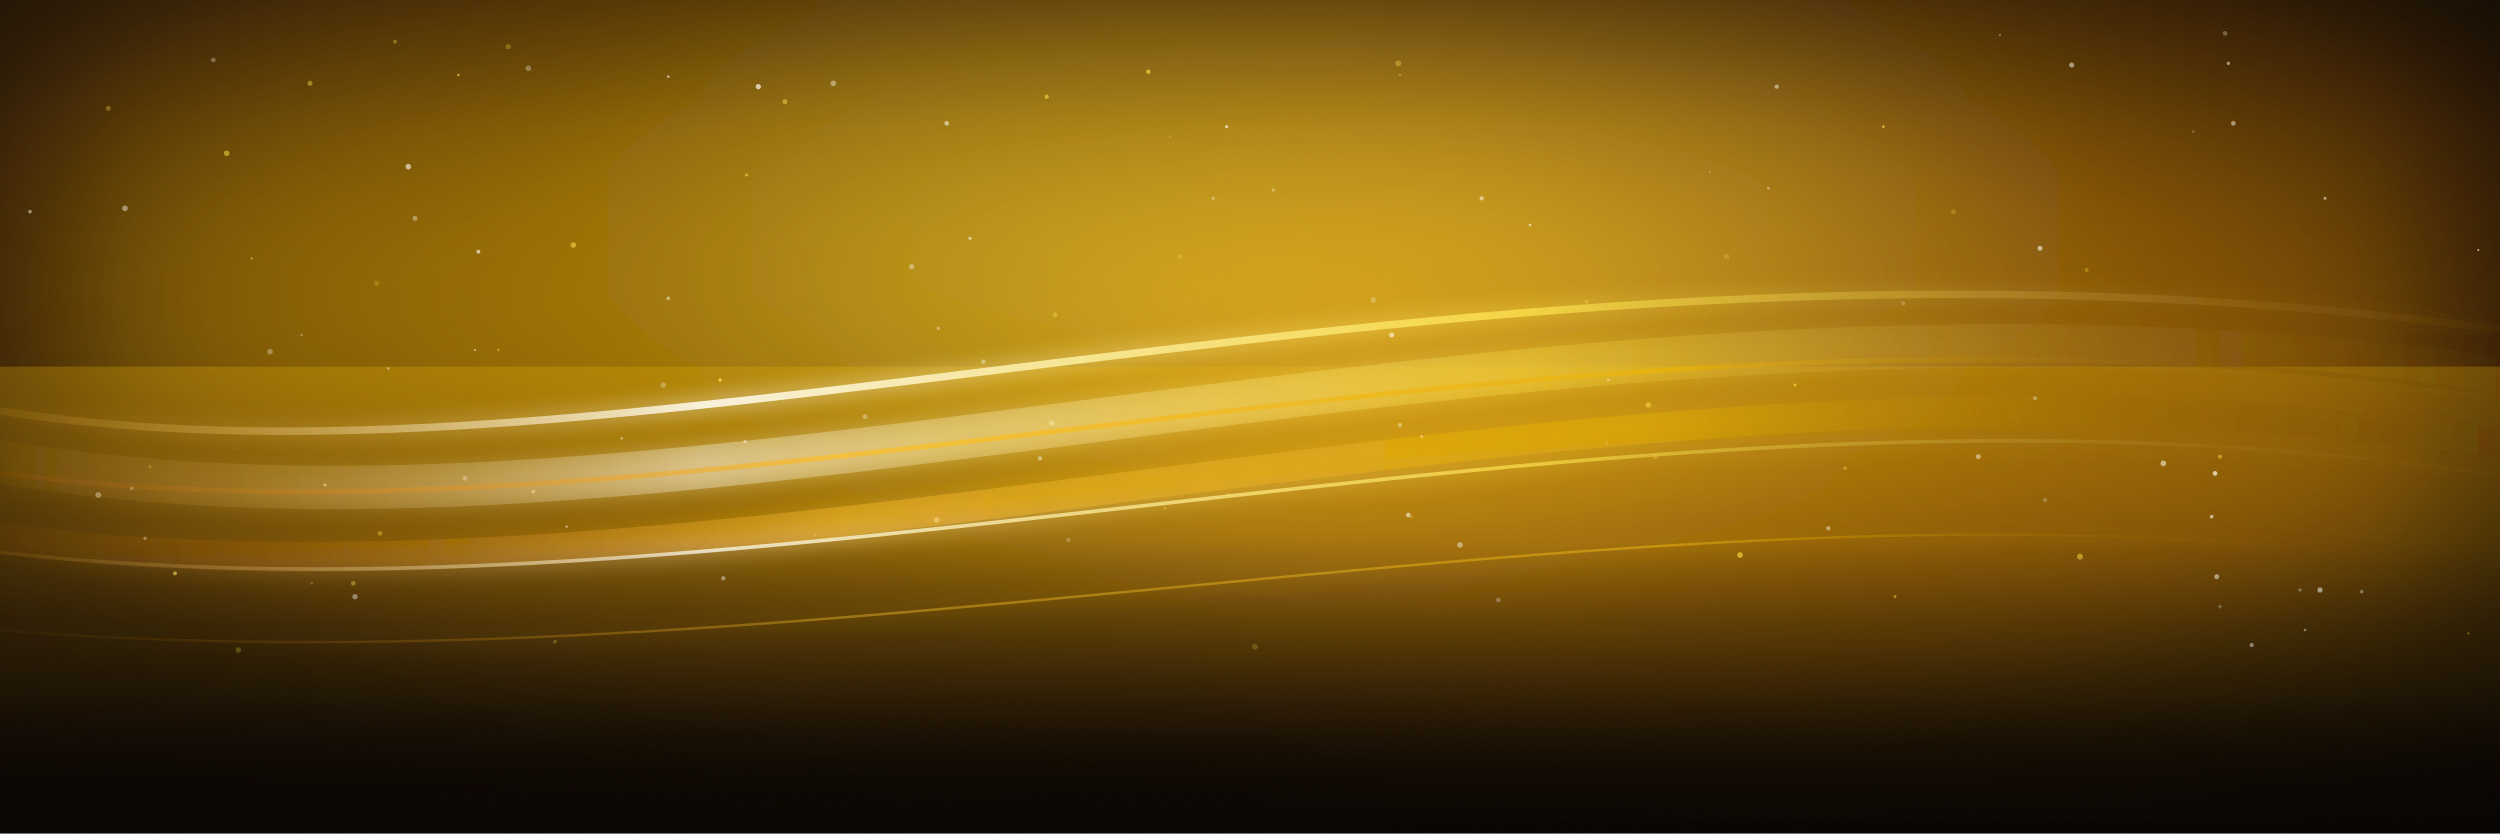
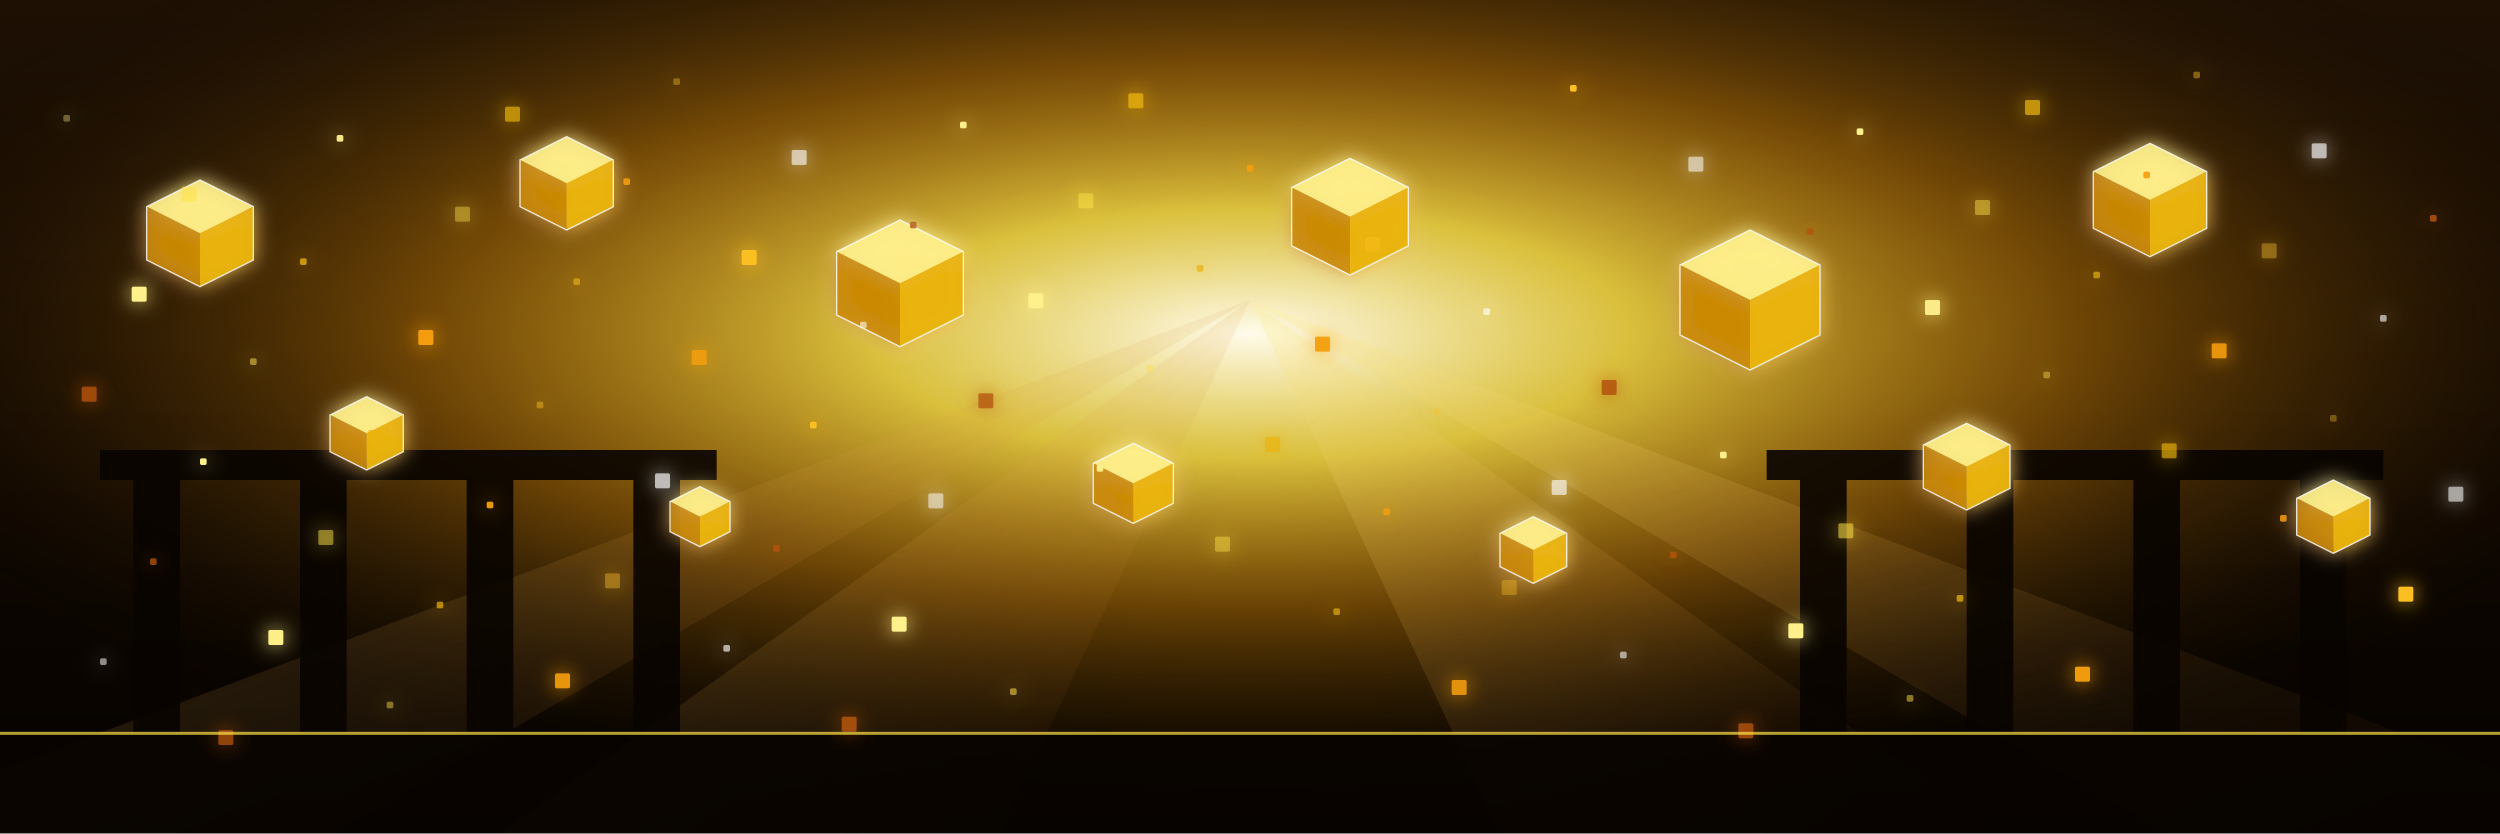
<svg xmlns="http://www.w3.org/2000/svg" viewBox="0 0 1500 500" width="1500" height="500" preserveAspectRatio="xMidYMid slice">
  <defs>
-     <linearGradient id="b5-bg" x1="0" y1="0" x2="1" y2="1">
+     <linearGradient id="b5-bg" x1="0" y1="0" x2="0" y2="1">
      <stop offset="0%" stop-color="#1e1003" />
-       <stop offset="45%" stop-color="#100801" />
+       <stop offset="45%" stop-color="#120801" />
      <stop offset="100%" stop-color="#050200" />
    </linearGradient>
-     <radialGradient id="b5-gold-glow" cx="50%" cy="35%" r="65%">
-       <stop offset="0%" stop-color="#eab308" stop-opacity="0.48" />
-       <stop offset="45%" stop-color="#f59e0b" stop-opacity="0.28" />
-       <stop offset="80%" stop-color="#b45309" stop-opacity="0.12" />
+     <radialGradient id="b5-sunburst" cx="50%" cy="40%" r="60%">
+       <stop offset="0%" stop-color="#fffbeb" />
+       <stop offset="25%" stop-color="#fde047" stop-opacity="0.85" />
+       <stop offset="55%" stop-color="#f59e0b" stop-opacity="0.4" />
      <stop offset="100%" stop-color="#000" stop-opacity="0" />
    </radialGradient>
-     <linearGradient id="b5-ribbon-1" x1="0" y1="0" x2="1" y2="0">
-       <stop offset="0%" stop-color="#ca8a04" stop-opacity="0" />
-       <stop offset="30%" stop-color="#fffbeb" stop-opacity="0.95" />
-       <stop offset="60%" stop-color="#fde047" stop-opacity="0.85" />
-       <stop offset="100%" stop-color="#713f12" stop-opacity="0" />
+     <linearGradient id="b5-beam" x1="0" y1="0" x2="1" y2="1">
+       <stop offset="0%" stop-color="#fef08a" stop-opacity="0.25" />
+       <stop offset="100%" stop-color="#b45309" stop-opacity="0" />
    </linearGradient>
-     <linearGradient id="b5-ribbon-2" x1="0" y1="0" x2="1" y2="0">
-       <stop offset="0%" stop-color="#b45309" stop-opacity="0" />
-       <stop offset="35%" stop-color="#fbbf24" stop-opacity="0.9" />
-       <stop offset="65%" stop-color="#eab308" stop-opacity="0.8" />
-       <stop offset="100%" stop-color="#451a03" stop-opacity="0" />
-     </linearGradient>
-     <linearGradient id="b5-horizon" x1="0" y1="0" x2="0" y2="1">
-       <stop offset="0%" stop-color="#eab308" stop-opacity="0.28" />
-       <stop offset="70%" stop-color="#f59e0b" stop-opacity="0.12" />
-       <stop offset="100%" stop-color="#000" stop-opacity="0" />
-     </linearGradient>
-     <linearGradient id="b5-fade" x1="0" y1="0" x2="0" y2="1">
-       <stop offset="65%" stop-color="#050200" stop-opacity="0" />
-       <stop offset="100%" stop-color="#050200" stop-opacity="0.85" />
-     </linearGradient>
-     <filter id="b5-blur-heavy" x="-20%" y="-20%" width="140%" height="140%">
-       <feGaussianBlur stdDeviation="80" />
-     </filter>
-     <filter id="b5-glow" x="-20%" y="-20%" width="140%" height="140%">
+     <filter id="b5-glow">
      <feGaussianBlur stdDeviation="6" result="blur" />
      <feMerge>
        <feMergeNode in="blur" />
        <feMergeNode in="SourceGraphic" />
      </feMerge>
    </filter>
-     <filter id="b5-grain">
-       <feTurbulence type="fractalNoise" baseFrequency="0.85" numOctaves="2" stitchTiles="stitch" result="n" />
-       <feColorMatrix type="matrix" values="1 0 0 0 0  0 1 0 0 0  0 0 1 0 0  0 0 0 0.04 0" />
-     </filter>
  </defs>
  <rect width="1500" height="500" fill="url(#b5-bg)" />
-   <rect width="1500" height="500" fill="url(#b5-gold-glow)" />
-   <g filter="url(#b5-blur-heavy)">
-     <ellipse cx="500" cy="180" rx="520" ry="180" fill="#eab308" opacity="0.45" />
-     <ellipse cx="1100" cy="220" rx="480" ry="190" fill="#f59e0b" opacity="0.4" />
-     <ellipse cx="800" cy="140" rx="380" ry="140" fill="#fde047" opacity="0.3" />
-   </g>
-   <rect y="220" width="1500" height="280" fill="url(#b5-horizon)" />
-   <g opacity="0.88">
-     <circle cx="285" cy="210" r="0.7" fill="#fffbeb" opacity="0.51" />
-     <circle cx="1327" cy="310" r="1.1" fill="#fffbeb" opacity="0.68" />
-     <circle cx="590" cy="217" r="1.3" fill="#fffbeb" opacity="0.47" />
-     <circle cx="195" cy="291" r="0.9" fill="#fffbeb" opacity="0.62" />
-     <circle cx="889" cy="119" r="1.3" fill="#fffbeb" opacity="0.60" />
-     <circle cx="1395" cy="119" r="0.9" fill="#fffbeb" opacity="0.61" />
-     <circle cx="213" cy="358" r="1.6" fill="#fffbeb" opacity="0.59" />
-     <circle cx="1383" cy="378" r="0.8" fill="#fffbeb" opacity="0.69" />
-     <circle cx="500" cy="50" r="1.7" fill="#fffbeb" opacity="0.49" />
-     <circle cx="1329" cy="284" r="1.4" fill="#fffbeb" opacity="0.79" />
-     <circle cx="835" cy="201" r="1.5" fill="#fffbeb" opacity="0.75" />
-     <circle cx="373" cy="263" r="0.8" fill="#fffbeb" opacity="0.47" />
-     <circle cx="87" cy="323" r="1.0" fill="#fffbeb" opacity="0.47" />
-     <circle cx="233" cy="221" r="0.7" fill="#fffbeb" opacity="0.62" />
-     <circle cx="519" cy="250" r="1.5" fill="#fffbeb" opacity="0.37" />
-     <circle cx="434" cy="347" r="1.3" fill="#fffbeb" opacity="0.57" />
-     <circle cx="562" cy="312" r="1.7" fill="#fffbeb" opacity="0.64" />
-     <circle cx="447" cy="265" r="1.0" fill="#fffbeb" opacity="0.55" />
-     <circle cx="398" cy="231" r="1.7" fill="#fffbeb" opacity="0.33" />
-     <circle cx="1330" cy="346" r="1.5" fill="#fffbeb" opacity="0.65" />
-     <circle cx="1142" cy="182" r="1.2" fill="#fffbeb" opacity="0.28" />
-     <circle cx="965" cy="228" r="0.8" fill="#fffbeb" opacity="0.69" />
-     <circle cx="563" cy="197" r="1.0" fill="#fffbeb" opacity="0.45" />
-     <circle cx="631" cy="254" r="1.7" fill="#fffbeb" opacity="0.48" />
-     <circle cx="162" cy="211" r="1.7" fill="#fffbeb" opacity="0.36" />
-     <circle cx="728" cy="119" r="1.0" fill="#fffbeb" opacity="0.41" />
-     <circle cx="1380" cy="354" r="1.0" fill="#fffbeb" opacity="0.42" />
-     <circle cx="455" cy="52" r="1.6" fill="#fffbeb" opacity="0.80" />
-     <circle cx="1332" cy="364" r="1.1" fill="#fffbeb" opacity="0.36" />
-     <circle cx="1417" cy="355" r="1.1" fill="#fffbeb" opacity="0.46" />
-     <circle cx="1351" cy="387" r="1.3" fill="#fffbeb" opacity="0.73" />
-     <circle cx="401" cy="46" r="0.8" fill="#fffbeb" opacity="0.65" />
-     <circle cx="249" cy="131" r="1.5" fill="#fffbeb" opacity="0.42" />
-     <circle cx="876" cy="327" r="1.7" fill="#fffbeb" opacity="0.52" />
-     <circle cx="401" cy="179" r="1.1" fill="#fffbeb" opacity="0.55" />
-     <circle cx="340" cy="316" r="0.7" fill="#fffbeb" opacity="0.66" />
-     <circle cx="18" cy="127" r="1.1" fill="#fffbeb" opacity="0.53" />
-     <circle cx="840" cy="255" r="1.4" fill="#fffbeb" opacity="0.44" />
-     <circle cx="1200" cy="21" r="0.6" fill="#fffbeb" opacity="0.46" />
-     <circle cx="1243" cy="39" r="1.5" fill="#fffbeb" opacity="0.58" />
-     <circle cx="1224" cy="149" r="1.5" fill="#fffbeb" opacity="0.67" />
-     <circle cx="853" cy="262" r="0.9" fill="#fffbeb" opacity="0.72" />
-     <circle cx="1097" cy="317" r="1.3" fill="#fffbeb" opacity="0.49" />
-     <circle cx="1061" cy="113" r="0.8" fill="#fffbeb" opacity="0.51" />
-     <circle cx="287" cy="151" r="1.2" fill="#fffbeb" opacity="0.72" />
-     <circle cx="568" cy="74" r="1.4" fill="#fffbeb" opacity="0.63" />
-     <circle cx="1335" cy="20" r="1.4" fill="#fffbeb" opacity="0.33" />
-     <circle cx="489" cy="321" r="1.0" fill="#fffbeb" opacity="0.27" />
-     <circle cx="641" cy="324" r="1.3" fill="#fffbeb" opacity="0.25" />
-     <circle cx="75" cy="125" r="1.7" fill="#fffbeb" opacity="0.50" />
-     <circle cx="964" cy="266" r="1.1" fill="#fffbeb" opacity="0.29" />
-     <circle cx="824" cy="180" r="1.8" fill="#fffbeb" opacity="0.28" />
-     <circle cx="1227" cy="300" r="1.3" fill="#fffbeb" opacity="0.28" />
-     <circle cx="1221" cy="239" r="1.2" fill="#fffbeb" opacity="0.59" />
-     <circle cx="624" cy="275" r="1.3" fill="#fffbeb" opacity="0.54" />
-     <circle cx="1337" cy="38" r="1.0" fill="#fffbeb" opacity="0.59" />
-     <circle cx="764" cy="114" r="0.9" fill="#fffbeb" opacity="0.45" />
-     <circle cx="1026" cy="103" r="0.6" fill="#fffbeb" opacity="0.29" />
-     <circle cx="1392" cy="354" r="1.6" fill="#fffbeb" opacity="0.70" />
-     <circle cx="582" cy="143" r="0.9" fill="#fffbeb" opacity="0.77" />
-     <circle cx="59" cy="297" r="1.8" fill="#fffbeb" opacity="0.44" />
-     <circle cx="899" cy="360" r="1.4" fill="#fffbeb" opacity="0.42" />
-     <circle cx="181" cy="201" r="0.9" fill="#fffbeb" opacity="0.28" />
-     <circle cx="187" cy="350" r="0.8" fill="#fffbeb" opacity="0.27" />
-     <circle cx="845" cy="309" r="1.4" fill="#fffbeb" opacity="0.67" />
-     <circle cx="547" cy="160" r="1.6" fill="#fffbeb" opacity="0.44" />
-     <circle cx="918" cy="135" r="0.8" fill="#fffbeb" opacity="0.69" />
-     <circle cx="736" cy="76" r="1.0" fill="#fffbeb" opacity="0.71" />
-     <circle cx="1187" cy="274" r="1.5" fill="#fffbeb" opacity="0.52" />
-     <circle cx="279" cy="287" r="1.4" fill="#fffbeb" opacity="0.42" />
-     <circle cx="79" cy="293" r="1.1" fill="#fffbeb" opacity="0.37" />
-     <circle cx="128" cy="36" r="1.4" fill="#fffbeb" opacity="0.34" />
-     <circle cx="737" cy="297" r="1.0" fill="#fffbeb" opacity="0.37" />
-     <circle cx="1340" cy="74" r="1.4" fill="#fffbeb" opacity="0.56" />
-     <circle cx="1316" cy="79" r="0.8" fill="#fffbeb" opacity="0.25" />
-     <circle cx="317" cy="41" r="1.7" fill="#fffbeb" opacity="0.36" />
-     <circle cx="1066" cy="52" r="1.3" fill="#fffbeb" opacity="0.55" />
-     <circle cx="1298" cy="278" r="1.7" fill="#fffbeb" opacity="0.64" />
-     <circle cx="1487" cy="150" r="0.6" fill="#fffbeb" opacity="0.76" />
-     <circle cx="245" cy="100" r="1.7" fill="#fffbeb" opacity="0.69" />
-     <circle cx="344" cy="147" r="1.7" fill="#fde047" opacity="0.62" />
-     <circle cx="1248" cy="334" r="1.8" fill="#fde047" opacity="0.60" />
-     <circle cx="299" cy="210" r="0.8" fill="#fde047" opacity="0.48" />
-     <circle cx="1044" cy="333" r="1.7" fill="#fde047" opacity="0.79" />
-     <circle cx="65" cy="65" r="1.5" fill="#fde047" opacity="0.37" />
-     <circle cx="633" cy="189" r="1.5" fill="#fde047" opacity="0.39" />
-     <circle cx="702" cy="82" r="0.6" fill="#fde047" opacity="0.38" />
-     <circle cx="1130" cy="76" r="0.8" fill="#fde047" opacity="0.79" />
-     <circle cx="90" cy="280" r="0.9" fill="#fde047" opacity="0.33" />
-     <circle cx="305" cy="28" r="1.6" fill="#fde047" opacity="0.32" />
-     <circle cx="989" cy="243" r="1.7" fill="#fde047" opacity="0.58" />
-     <circle cx="1137" cy="358" r="0.9" fill="#fde047" opacity="0.69" />
-     <circle cx="840" cy="45" r="0.7" fill="#fde047" opacity="0.42" />
-     <circle cx="628" cy="58" r="1.3" fill="#fde047" opacity="0.66" />
-     <circle cx="320" cy="295" r="1.1" fill="#fde047" opacity="0.71" />
-     <circle cx="333" cy="385" r="1.1" fill="#fde047" opacity="0.50" />
-     <circle cx="1036" cy="154" r="1.6" fill="#fde047" opacity="0.28" />
-     <circle cx="105" cy="344" r="1.2" fill="#fde047" opacity="0.78" />
-     <circle cx="1252" cy="162" r="1.2" fill="#fde047" opacity="0.38" />
-     <circle cx="237" cy="25" r="1.2" fill="#fde047" opacity="0.38" />
-     <circle cx="1481" cy="380" r="0.6" fill="#fde047" opacity="0.71" />
-     <circle cx="143" cy="390" r="1.7" fill="#fde047" opacity="0.42" />
-     <circle cx="699" cy="305" r="0.6" fill="#fde047" opacity="0.76" />
-     <circle cx="993" cy="274" r="1.5" fill="#fde047" opacity="0.31" />
-     <circle cx="952" cy="181" r="1.2" fill="#fde047" opacity="0.44" />
-     <circle cx="448" cy="105" r="0.9" fill="#fde047" opacity="0.69" />
-     <circle cx="1107" cy="281" r="1.0" fill="#fde047" opacity="0.50" />
-     <circle cx="226" cy="170" r="1.5" fill="#fde047" opacity="0.26" />
-     <circle cx="471" cy="61" r="1.5" fill="#fde047" opacity="0.54" />
-     <circle cx="1332" cy="274" r="1.2" fill="#fde047" opacity="0.55" />
-     <circle cx="432" cy="228" r="1.1" fill="#fde047" opacity="0.79" />
-     <circle cx="275" cy="45" r="0.8" fill="#fde047" opacity="0.68" />
-     <circle cx="1172" cy="127" r="1.5" fill="#fde047" opacity="0.27" />
-     <circle cx="1077" cy="231" r="0.9" fill="#fde047" opacity="0.75" />
-     <circle cx="847" cy="310" r="0.9" fill="#fde047" opacity="0.37" />
-     <circle cx="136" cy="92" r="1.7" fill="#fde047" opacity="0.58" />
-     <circle cx="186" cy="50" r="1.5" fill="#fde047" opacity="0.50" />
-     <circle cx="212" cy="350" r="1.4" fill="#fde047" opacity="0.52" />
-     <circle cx="689" cy="43" r="1.3" fill="#fde047" opacity="0.75" />
-     <circle cx="228" cy="320" r="1.4" fill="#fde047" opacity="0.42" />
-     <circle cx="839" cy="38" r="1.8" fill="#fde047" opacity="0.41" />
-     <circle cx="859" cy="233" r="1.1" fill="#fde047" opacity="0.59" />
-     <circle cx="708" cy="154" r="1.3" fill="#fde047" opacity="0.32" />
-     <circle cx="753" cy="388" r="1.7" fill="#fde047" opacity="0.41" />
-     <circle cx="151" cy="155" r="0.8" fill="#fde047" opacity="0.48" />
+   <rect width="1500" height="500" fill="url(#b5-sunburst)" />
+   <polygon points="750,180 -100,500 200,500" fill="url(#b5-beam)" />
+   <polygon points="750,180 300,500 600,500" fill="url(#b5-beam)" />
+   <polygon points="750,180 900,500 1200,500" fill="url(#b5-beam)" />
+   <polygon points="750,180 1300,500 1600,500" fill="url(#b5-beam)" />
+   <g fill="#080300" opacity="0.9">
+     <rect x="0" y="440" width="1500" height="60" />
+     <rect x="80" y="280" width="28" height="160" />
+     <rect x="180" y="280" width="28" height="160" />
+     <rect x="280" y="280" width="28" height="160" />
+     <rect x="380" y="280" width="28" height="160" />
+     <rect x="1080" y="280" width="28" height="160" />
+     <rect x="1180" y="280" width="28" height="160" />
+     <rect x="1280" y="280" width="28" height="160" />
+     <rect x="1380" y="280" width="28" height="160" />
+     <rect x="60" y="270" width="370" height="18" />
+     <rect x="1060" y="270" width="370" height="18" />
  </g>
  <g filter="url(#b5-glow)">
-     <path d="M-80,260 C380,380 920,120 1580,240" fill="none" stroke="url(#b5-ribbon-1)" stroke-width="26" opacity="0.35" />
-     <path d="M-80,310 C420,410 980,160 1580,280" fill="none" stroke="url(#b5-ribbon-2)" stroke-width="18" opacity="0.45" />
-     <path d="M-80,230 C340,340 880,90 1580,210" fill="none" stroke="url(#b5-ribbon-1)" stroke-width="4.5" opacity="0.95" />
-     <path d="M-80,270 C390,370 940,130 1580,250" fill="none" stroke="url(#b5-ribbon-2)" stroke-width="3" opacity="0.9" />
-     <path d="M-80,320 C440,410 1000,180 1580,300" fill="none" stroke="url(#b5-ribbon-1)" stroke-width="2.2" opacity="0.85" />
-     <path d="M-80,370 C490,440 1060,240 1580,360" fill="none" stroke="url(#b5-ribbon-2)" stroke-width="1.5" opacity="0.7" />
+     <polygon points="120,140 152,124 120,108 88,124" fill="#fef08a" opacity="0.9" />
+     <polygon points="88,124 120,140 120,172 88,156" fill="#ca8a04" opacity="0.85" />
+     <polygon points="120,140 152,124 152,156 120,172" fill="#eab308" opacity="0.95" />
+     <polygon points="120,108 152,124 152,156 120,172 88,156 88,124" fill="none" stroke="#ffffff" stroke-width="0.8" opacity="0.8" />
+     <polygon points="220,260 242,249 220,238 198,249" fill="#fef08a" opacity="0.9" />
+     <polygon points="198,249 220,260 220,282 198,271" fill="#ca8a04" opacity="0.85" />
+     <polygon points="220,260 242,249 242,271 220,282" fill="#eab308" opacity="0.95" />
+     <polygon points="220,238 242,249 242,271 220,282 198,271 198,249" fill="none" stroke="#ffffff" stroke-width="0.8" opacity="0.8" />
+     <polygon points="340,110 368,96 340,82 312,96" fill="#fef08a" opacity="0.9" />
+     <polygon points="312,96 340,110 340,138 312,124" fill="#ca8a04" opacity="0.85" />
+     <polygon points="340,110 368,96 368,124 340,138" fill="#eab308" opacity="0.95" />
+     <polygon points="340,82 368,96 368,124 340,138 312,124 312,96" fill="none" stroke="#ffffff" stroke-width="0.8" opacity="0.8" />
+     <polygon points="420,310 438,301 420,292 402,301" fill="#fef08a" opacity="0.9" />
+     <polygon points="402,301 420,310 420,328 402,319" fill="#ca8a04" opacity="0.85" />
+     <polygon points="420,310 438,301 438,319 420,328" fill="#eab308" opacity="0.95" />
+     <polygon points="420,292 438,301 438,319 420,328 402,319 402,301" fill="none" stroke="#ffffff" stroke-width="0.8" opacity="0.8" />
+     <polygon points="540,170 578,151 540,132 502,151" fill="#fef08a" opacity="0.9" />
+     <polygon points="502,151 540,170 540,208 502,189" fill="#ca8a04" opacity="0.85" />
+     <polygon points="540,170 578,151 578,189 540,208" fill="#eab308" opacity="0.95" />
+     <polygon points="540,132 578,151 578,189 540,208 502,189 502,151" fill="none" stroke="#ffffff" stroke-width="0.8" opacity="0.8" />
+     <polygon points="680,290 704,278 680,266 656,278" fill="#fef08a" opacity="0.9" />
+     <polygon points="656,278 680,290 680,314 656,302" fill="#ca8a04" opacity="0.85" />
+     <polygon points="680,290 704,278 704,302 680,314" fill="#eab308" opacity="0.95" />
+     <polygon points="680,266 704,278 704,302 680,314 656,302 656,278" fill="none" stroke="#ffffff" stroke-width="0.8" opacity="0.8" />
+     <polygon points="810,130 845,112.5 810,95 775,112.5" fill="#fef08a" opacity="0.9" />
+     <polygon points="775,112.5 810,130 810,165 775,147.5" fill="#ca8a04" opacity="0.85" />
+     <polygon points="810,130 845,112.5 845,147.5 810,165" fill="#eab308" opacity="0.95" />
+     <polygon points="810,95 845,112.5 845,147.5 810,165 775,147.5 775,112.5" fill="none" stroke="#ffffff" stroke-width="0.8" opacity="0.8" />
+     <polygon points="920,330 940,320 920,310 900,320" fill="#fef08a" opacity="0.9" />
+     <polygon points="900,320 920,330 920,350 900,340" fill="#ca8a04" opacity="0.85" />
+     <polygon points="920,330 940,320 940,340 920,350" fill="#eab308" opacity="0.95" />
+     <polygon points="920,310 940,320 940,340 920,350 900,340 900,320" fill="none" stroke="#ffffff" stroke-width="0.8" opacity="0.8" />
+     <polygon points="1050,180 1092,159 1050,138 1008,159" fill="#fef08a" opacity="0.9" />
+     <polygon points="1008,159 1050,180 1050,222 1008,201" fill="#ca8a04" opacity="0.85" />
+     <polygon points="1050,180 1092,159 1092,201 1050,222" fill="#eab308" opacity="0.95" />
+     <polygon points="1050,138 1092,159 1092,201 1050,222 1008,201 1008,159" fill="none" stroke="#ffffff" stroke-width="0.8" opacity="0.8" />
+     <polygon points="1180,280 1206,267 1180,254 1154,267" fill="#fef08a" opacity="0.9" />
+     <polygon points="1154,267 1180,280 1180,306 1154,293" fill="#ca8a04" opacity="0.85" />
+     <polygon points="1180,280 1206,267 1206,293 1180,306" fill="#eab308" opacity="0.95" />
+     <polygon points="1180,254 1206,267 1206,293 1180,306 1154,293 1154,267" fill="none" stroke="#ffffff" stroke-width="0.8" opacity="0.8" />
+     <polygon points="1290,120 1324,103 1290,86 1256,103" fill="#fef08a" opacity="0.9" />
+     <polygon points="1256,103 1290,120 1290,154 1256,137" fill="#ca8a04" opacity="0.85" />
+     <polygon points="1290,120 1324,103 1324,137 1290,154" fill="#eab308" opacity="0.95" />
+     <polygon points="1290,86 1324,103 1324,137 1290,154 1256,137 1256,103" fill="none" stroke="#ffffff" stroke-width="0.8" opacity="0.8" />
+     <polygon points="1400,310 1422,299 1400,288 1378,299" fill="#fef08a" opacity="0.9" />
+     <polygon points="1378,299 1400,310 1400,332 1378,321" fill="#ca8a04" opacity="0.85" />
+     <polygon points="1400,310 1422,299 1422,321 1400,332" fill="#eab308" opacity="0.95" />
+     <polygon points="1400,288 1422,299 1422,321 1400,332 1378,321 1378,299" fill="none" stroke="#ffffff" stroke-width="0.8" opacity="0.8" />
+     <rect x="38" y="69" width="4" height="4" rx="1" fill="#fef08a" opacity="0.35" />
+     <rect x="109" y="112" width="9" height="9" rx="1" fill="#fde047" opacity="0.56" />
+     <rect x="180" y="155" width="4" height="4" rx="1" fill="#eab308" opacity="0.77" />
+     <rect x="251" y="198" width="9" height="9" rx="1" fill="#f59e0b" opacity="0.99" />
+     <rect x="322" y="241" width="4" height="4" rx="1" fill="#fbbf24" opacity="0.45" />
+     <rect x="393" y="284" width="9" height="9" rx="1" fill="#ffffff" opacity="0.66" />
+     <rect x="464" y="327" width="4" height="4" rx="1" fill="#b45309" opacity="0.88" />
+     <rect x="535" y="370" width="9" height="9" rx="1" fill="#fef08a" opacity="1.09" />
+     <rect x="606" y="413" width="4" height="4" rx="1" fill="#fde047" opacity="0.55" />
+     <rect x="677" y="56" width="9" height="9" rx="1" fill="#eab308" opacity="0.76" />
+     <rect x="748" y="99" width="4" height="4" rx="1" fill="#f59e0b" opacity="0.97" />
+     <rect x="819" y="142" width="9" height="9" rx="1" fill="#fbbf24" opacity="0.44" />
+     <rect x="890" y="185" width="4" height="4" rx="1" fill="#ffffff" opacity="0.65" />
+     <rect x="961" y="228" width="9" height="9" rx="1" fill="#b45309" opacity="0.86" />
+     <rect x="1032" y="271" width="4" height="4" rx="1" fill="#fef08a" opacity="1.07" />
+     <rect x="1103" y="314" width="9" height="9" rx="1" fill="#fde047" opacity="0.54" />
+     <rect x="1174" y="357" width="4" height="4" rx="1" fill="#eab308" opacity="0.75" />
+     <rect x="1245" y="400" width="9" height="9" rx="1" fill="#f59e0b" opacity="0.96" />
+     <rect x="1316" y="43" width="4" height="4" rx="1" fill="#fbbf24" opacity="0.42" />
+     <rect x="1387" y="86" width="9" height="9" rx="1" fill="#ffffff" opacity="0.64" />
+     <rect x="1458" y="129" width="4" height="4" rx="1" fill="#b45309" opacity="0.85" />
+     <rect x="79" y="172" width="9" height="9" rx="1" fill="#fef08a" opacity="1.06" />
+     <rect x="150" y="215" width="4" height="4" rx="1" fill="#fde047" opacity="0.52" />
+     <rect x="221" y="258" width="9" height="9" rx="1" fill="#eab308" opacity="0.74" />
+     <rect x="292" y="301" width="4" height="4" rx="1" fill="#f59e0b" opacity="0.95" />
+     <rect x="363" y="344" width="9" height="9" rx="1" fill="#fbbf24" opacity="0.41" />
+     <rect x="434" y="387" width="4" height="4" rx="1" fill="#ffffff" opacity="0.63" />
+     <rect x="505" y="430" width="9" height="9" rx="1" fill="#b45309" opacity="0.84" />
+     <rect x="576" y="73" width="4" height="4" rx="1" fill="#fef08a" opacity="1.05" />
+     <rect x="647" y="116" width="9" height="9" rx="1" fill="#fde047" opacity="0.51" />
+     <rect x="718" y="159" width="4" height="4" rx="1" fill="#eab308" opacity="0.72" />
+     <rect x="789" y="202" width="9" height="9" rx="1" fill="#f59e0b" opacity="0.94" />
+     <rect x="860" y="245" width="4" height="4" rx="1" fill="#fbbf24" opacity="0.40" />
+     <rect x="931" y="288" width="9" height="9" rx="1" fill="#ffffff" opacity="0.61" />
+     <rect x="1002" y="331" width="4" height="4" rx="1" fill="#b45309" opacity="0.82" />
+     <rect x="1073" y="374" width="9" height="9" rx="1" fill="#fef08a" opacity="1.04" />
+     <rect x="1144" y="417" width="4" height="4" rx="1" fill="#fde047" opacity="0.50" />
+     <rect x="1215" y="60" width="9" height="9" rx="1" fill="#eab308" opacity="0.71" />
+     <rect x="1286" y="103" width="4" height="4" rx="1" fill="#f59e0b" opacity="0.92" />
+     <rect x="1357" y="146" width="9" height="9" rx="1" fill="#fbbf24" opacity="0.39" />
+     <rect x="1428" y="189" width="4" height="4" rx="1" fill="#ffffff" opacity="0.60" />
+     <rect x="49" y="232" width="9" height="9" rx="1" fill="#b45309" opacity="0.81" />
+     <rect x="120" y="275" width="4" height="4" rx="1" fill="#fef08a" opacity="1.02" />
+     <rect x="191" y="318" width="9" height="9" rx="1" fill="#fde047" opacity="0.49" />
+     <rect x="262" y="361" width="4" height="4" rx="1" fill="#eab308" opacity="0.70" />
+     <rect x="333" y="404" width="9" height="9" rx="1" fill="#f59e0b" opacity="0.91" />
+     <rect x="404" y="47" width="4" height="4" rx="1" fill="#fbbf24" opacity="0.38" />
+     <rect x="475" y="90" width="9" height="9" rx="1" fill="#ffffff" opacity="0.59" />
+     <rect x="546" y="133" width="4" height="4" rx="1" fill="#b45309" opacity="0.80" />
+     <rect x="617" y="176" width="9" height="9" rx="1" fill="#fef08a" opacity="1.01" />
+     <rect x="688" y="219" width="4" height="4" rx="1" fill="#fde047" opacity="0.47" />
+     <rect x="759" y="262" width="9" height="9" rx="1" fill="#eab308" opacity="0.69" />
+     <rect x="830" y="305" width="4" height="4" rx="1" fill="#f59e0b" opacity="0.90" />
+     <rect x="901" y="348" width="9" height="9" rx="1" fill="#fbbf24" opacity="0.36" />
+     <rect x="972" y="391" width="4" height="4" rx="1" fill="#ffffff" opacity="0.57" />
+     <rect x="1043" y="434" width="9" height="9" rx="1" fill="#b45309" opacity="0.79" />
+     <rect x="1114" y="77" width="4" height="4" rx="1" fill="#fef08a" opacity="1.00" />
+     <rect x="1185" y="120" width="9" height="9" rx="1" fill="#fde047" opacity="0.46" />
+     <rect x="1256" y="163" width="4" height="4" rx="1" fill="#eab308" opacity="0.68" />
+     <rect x="1327" y="206" width="9" height="9" rx="1" fill="#f59e0b" opacity="0.89" />
+     <rect x="1398" y="249" width="4" height="4" rx="1" fill="#fbbf24" opacity="0.35" />
+     <rect x="1469" y="292" width="9" height="9" rx="1" fill="#ffffff" opacity="0.56" />
+     <rect x="90" y="335" width="4" height="4" rx="1" fill="#b45309" opacity="0.77" />
+     <rect x="161" y="378" width="9" height="9" rx="1" fill="#fef08a" opacity="0.99" />
+     <rect x="232" y="421" width="4" height="4" rx="1" fill="#fde047" opacity="0.45" />
+     <rect x="303" y="64" width="9" height="9" rx="1" fill="#eab308" opacity="0.66" />
+     <rect x="374" y="107" width="4" height="4" rx="1" fill="#f59e0b" opacity="0.88" />
+     <rect x="445" y="150" width="9" height="9" rx="1" fill="#fbbf24" opacity="1.09" />
+     <rect x="516" y="193" width="4" height="4" rx="1" fill="#ffffff" opacity="0.55" />
+     <rect x="587" y="236" width="9" height="9" rx="1" fill="#b45309" opacity="0.76" />
+     <rect x="658" y="279" width="4" height="4" rx="1" fill="#fef08a" opacity="0.97" />
+     <rect x="729" y="322" width="9" height="9" rx="1" fill="#fde047" opacity="0.44" />
+     <rect x="800" y="365" width="4" height="4" rx="1" fill="#eab308" opacity="0.65" />
+     <rect x="871" y="408" width="9" height="9" rx="1" fill="#f59e0b" opacity="0.86" />
+     <rect x="942" y="51" width="4" height="4" rx="1" fill="#fbbf24" opacity="1.07" />
+     <rect x="1013" y="94" width="9" height="9" rx="1" fill="#ffffff" opacity="0.54" />
+     <rect x="1084" y="137" width="4" height="4" rx="1" fill="#b45309" opacity="0.75" />
+     <rect x="1155" y="180" width="9" height="9" rx="1" fill="#fef08a" opacity="0.96" />
+     <rect x="1226" y="223" width="4" height="4" rx="1" fill="#fde047" opacity="0.42" />
+     <rect x="1297" y="266" width="9" height="9" rx="1" fill="#eab308" opacity="0.64" />
+     <rect x="1368" y="309" width="4" height="4" rx="1" fill="#f59e0b" opacity="0.85" />
+     <rect x="1439" y="352" width="9" height="9" rx="1" fill="#fbbf24" opacity="1.06" />
+     <rect x="60" y="395" width="4" height="4" rx="1" fill="#ffffff" opacity="0.52" />
+     <rect x="131" y="438" width="9" height="9" rx="1" fill="#b45309" opacity="0.74" />
+     <rect x="202" y="81" width="4" height="4" rx="1" fill="#fef08a" opacity="0.95" />
+     <rect x="273" y="124" width="9" height="9" rx="1" fill="#fde047" opacity="0.41" />
+     <rect x="344" y="167" width="4" height="4" rx="1" fill="#eab308" opacity="0.63" />
+     <rect x="415" y="210" width="9" height="9" rx="1" fill="#f59e0b" opacity="0.84" />
+     <rect x="486" y="253" width="4" height="4" rx="1" fill="#fbbf24" opacity="1.05" />
+     <rect x="557" y="296" width="9" height="9" rx="1" fill="#ffffff" opacity="0.51" />
  </g>
-   <rect width="1500" height="500" fill="url(#b5-fade)" />
-   <rect width="1500" height="500" fill="none" filter="url(#b5-grain)" />
+   <line x1="0" y1="440" x2="1500" y2="440" stroke="#fde047" stroke-width="1.8" opacity="0.7" />
</svg>
